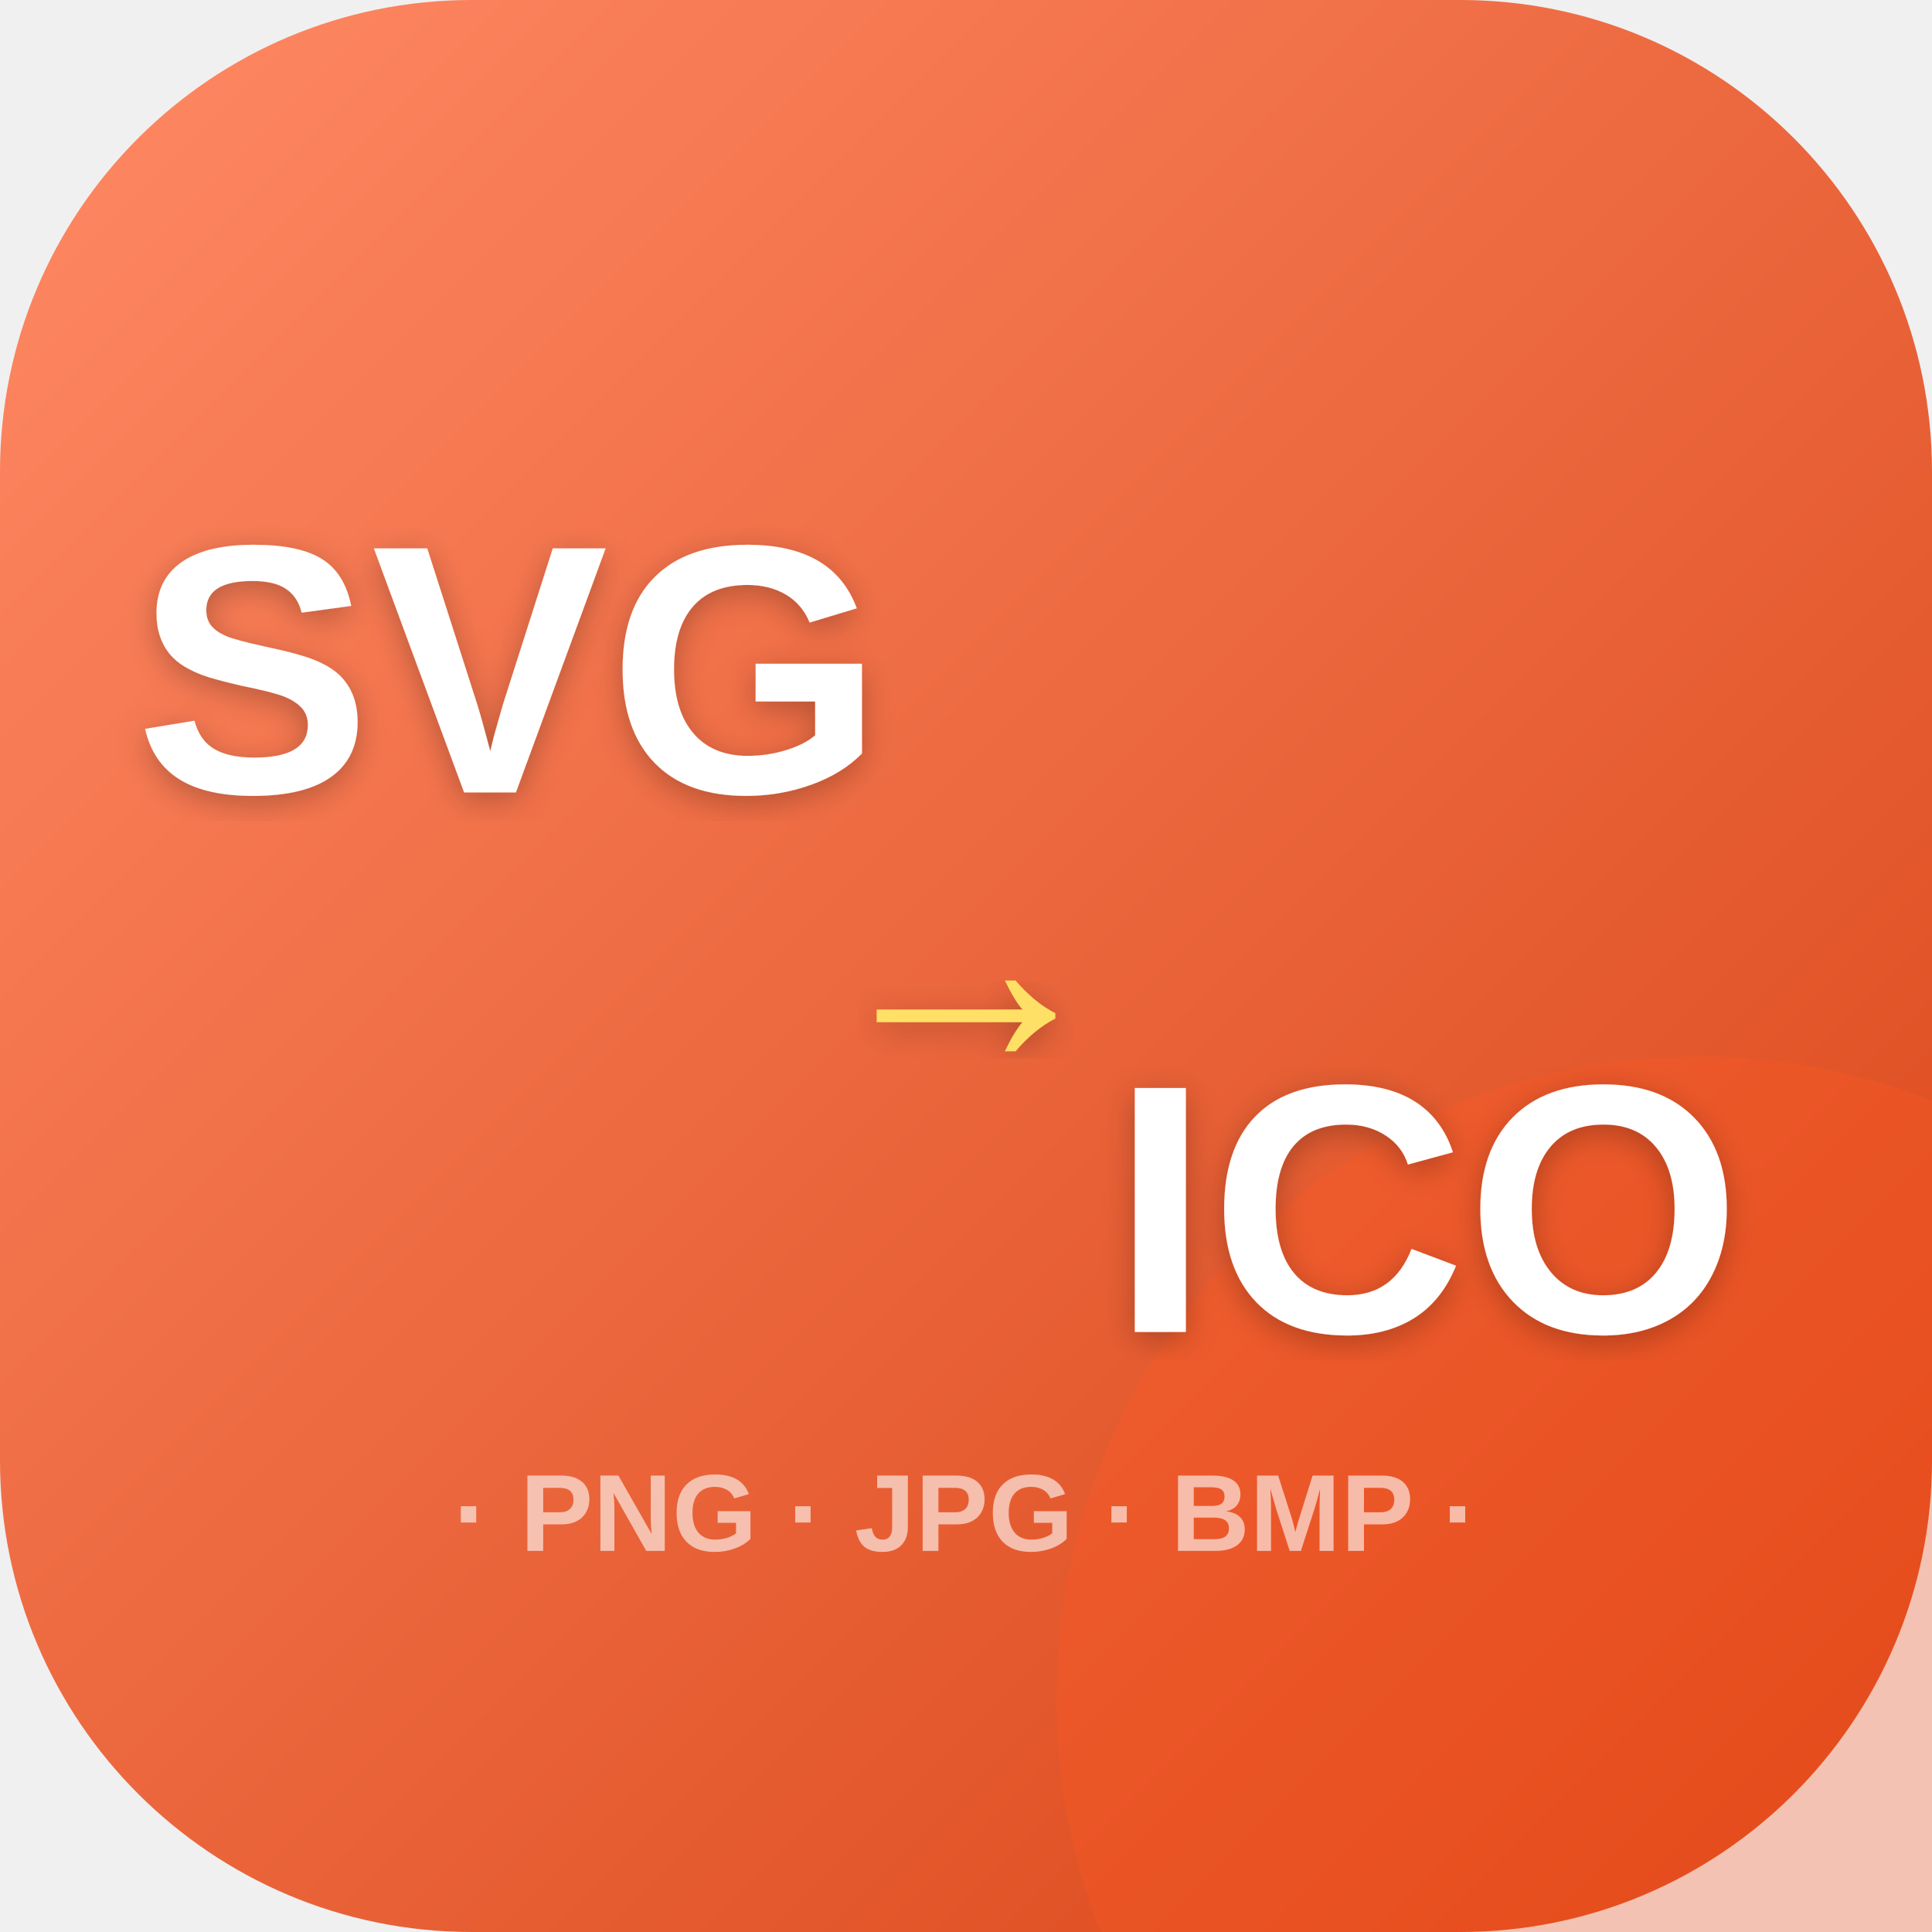
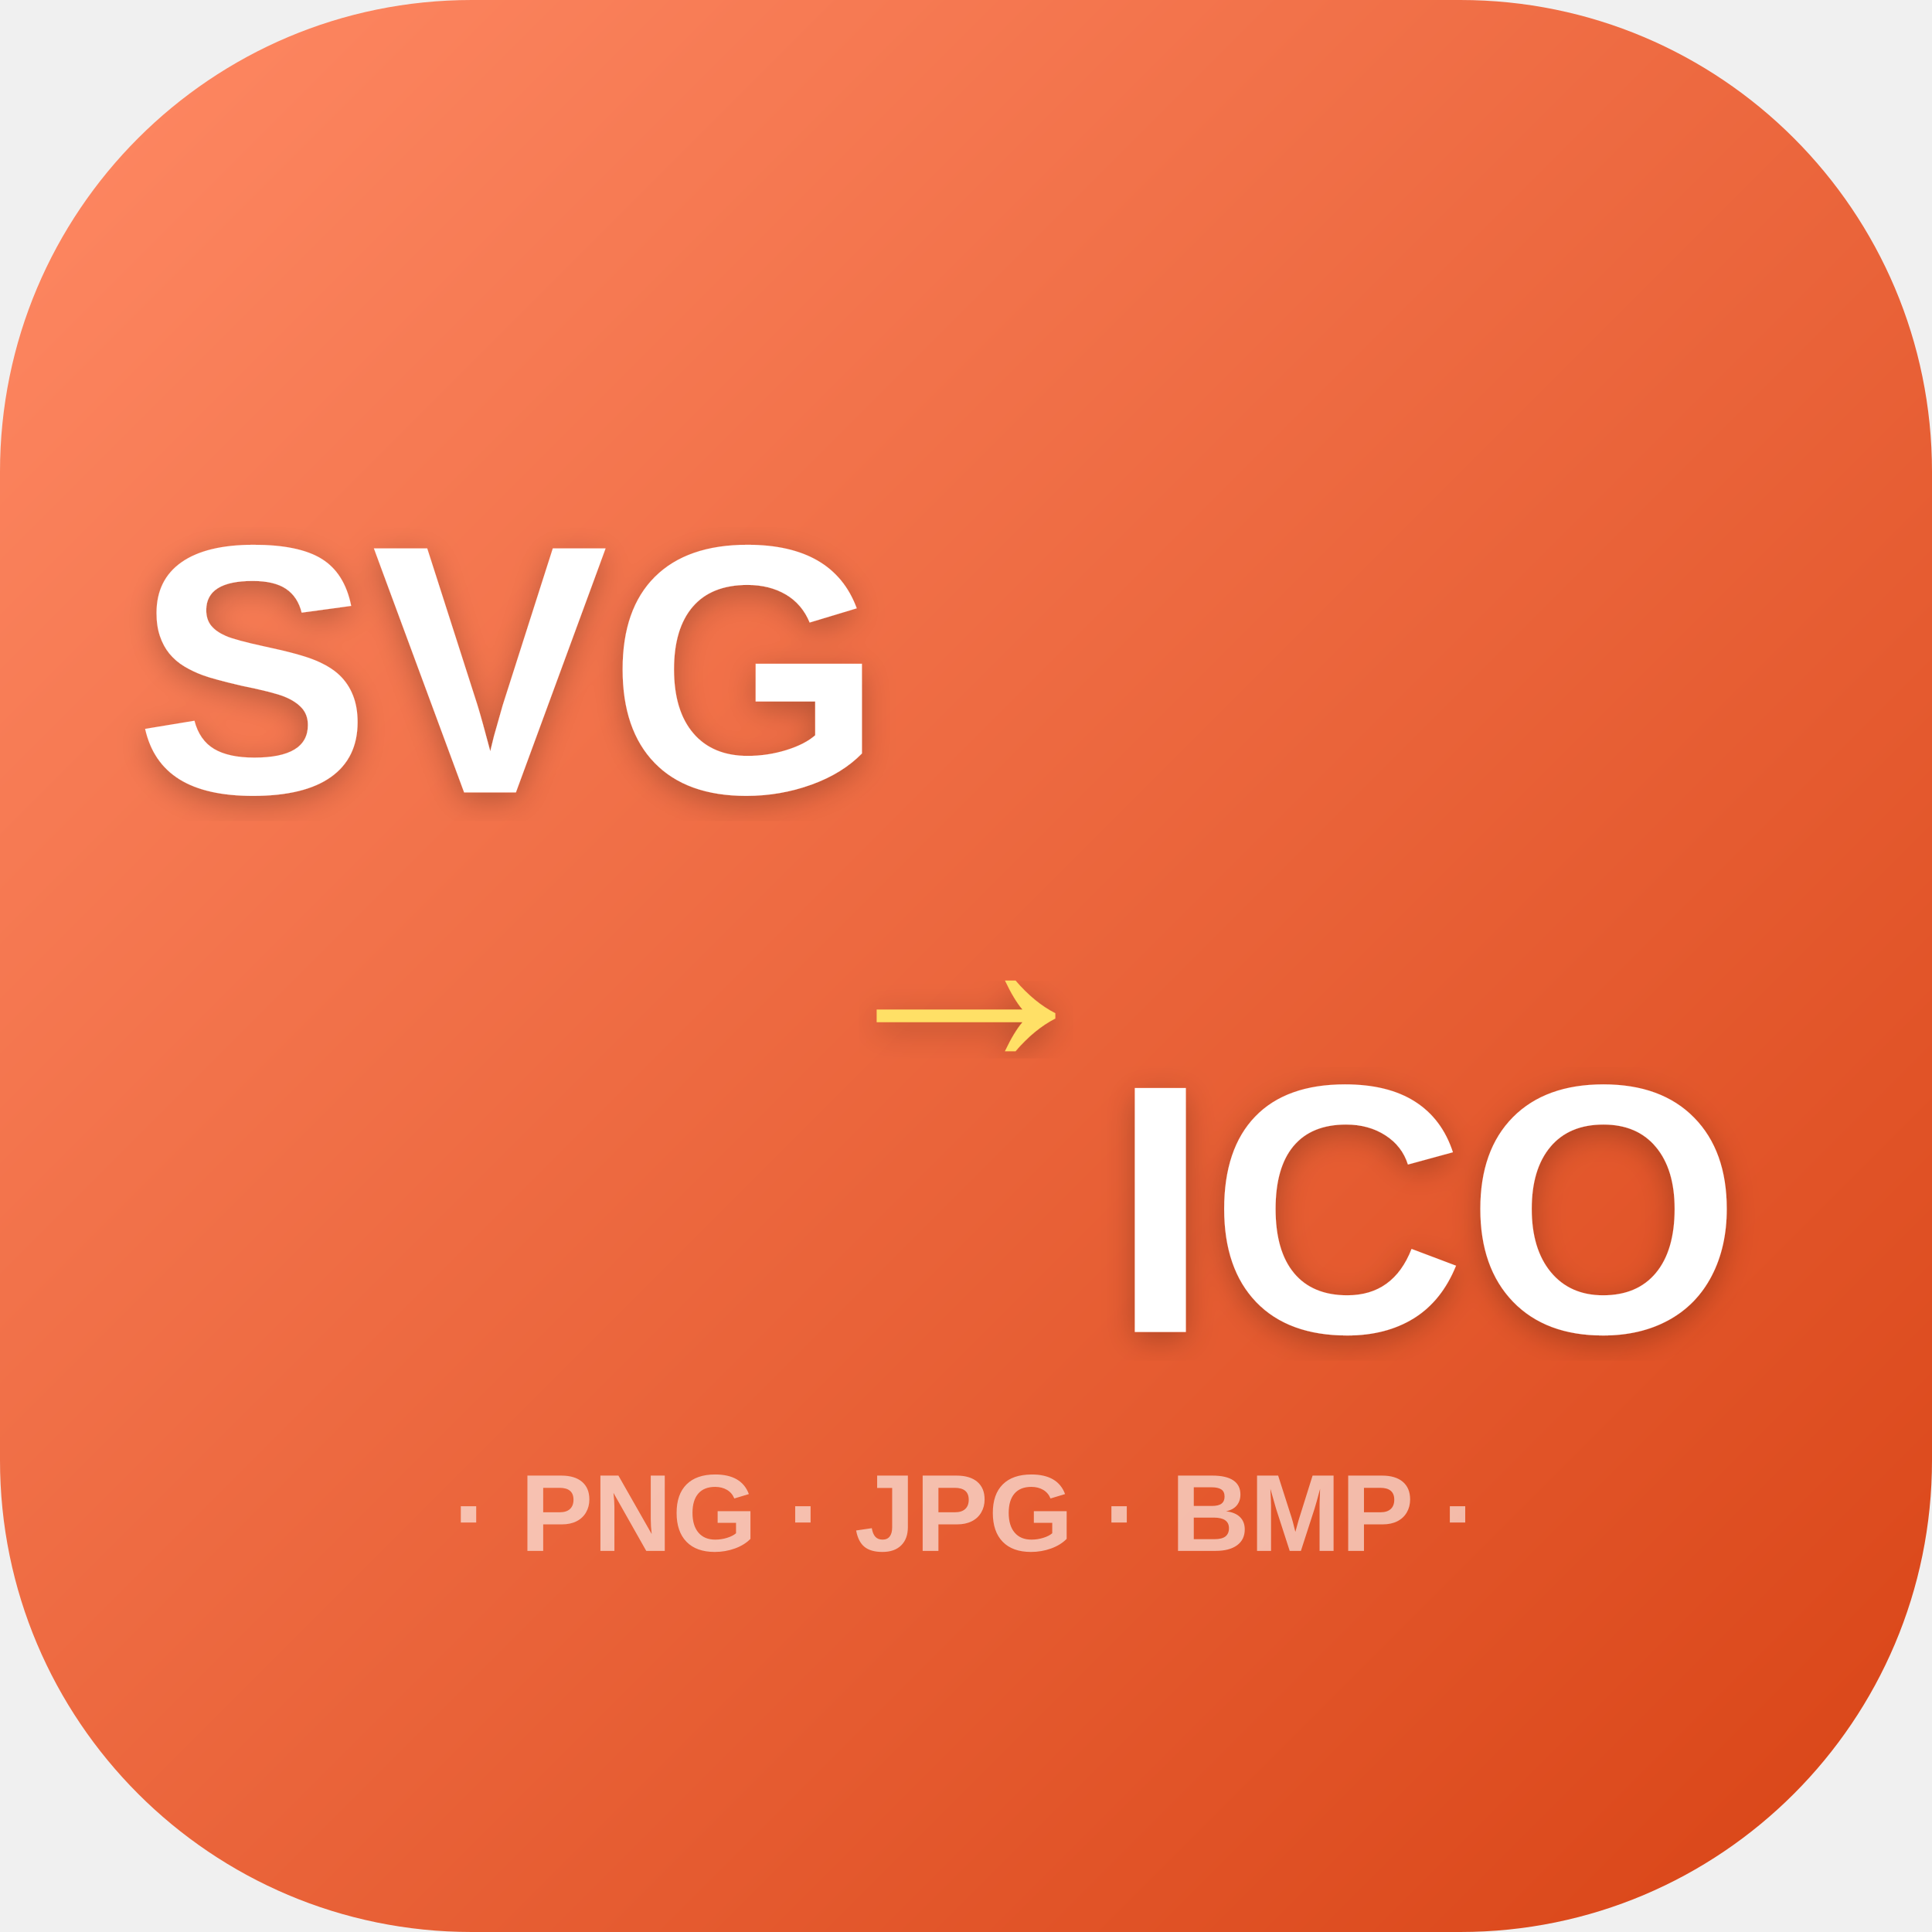
<svg xmlns="http://www.w3.org/2000/svg" viewBox="0 0 1024 1024">
  <defs>
    <linearGradient id="bg01" x1="0%" y1="0%" x2="100%" y2="100%">
      <stop offset="0%" stop-color="#FF8A65" />
      <stop offset="100%" stop-color="#D84315" />
    </linearGradient>
    <filter id="textShadow01">
      <feDropShadow dx="0" dy="4" stdDeviation="8" flood-color="#000" flood-opacity="0.25" />
    </filter>
  </defs>
  <rect width="1024" height="1024" rx="250" fill="url(#bg01)" />
-   <circle cx="900" cy="900" r="340" fill="#FF5722" opacity="0.3" />
  <text x="270" y="420" font-family="Arial Black, Arial, sans-serif" font-size="188" font-weight="900" fill="white" text-anchor="middle" filter="url(#textShadow01)">SVG</text>
  <text x="512" y="565" font-family="Arial Black, Arial, sans-serif" font-size="160" font-weight="900" fill="#FFE066" text-anchor="middle" filter="url(#textShadow01)">→</text>
  <text x="756" y="706" font-family="Arial Black, Arial, sans-serif" font-size="188" font-weight="900" fill="white" text-anchor="middle" filter="url(#textShadow01)">ICO</text>
  <text x="512" y="822" font-family="Arial, sans-serif" font-size="58" font-weight="600" fill="white" text-anchor="middle" opacity="0.60">· PNG · JPG · BMP ·</text>
</svg>
